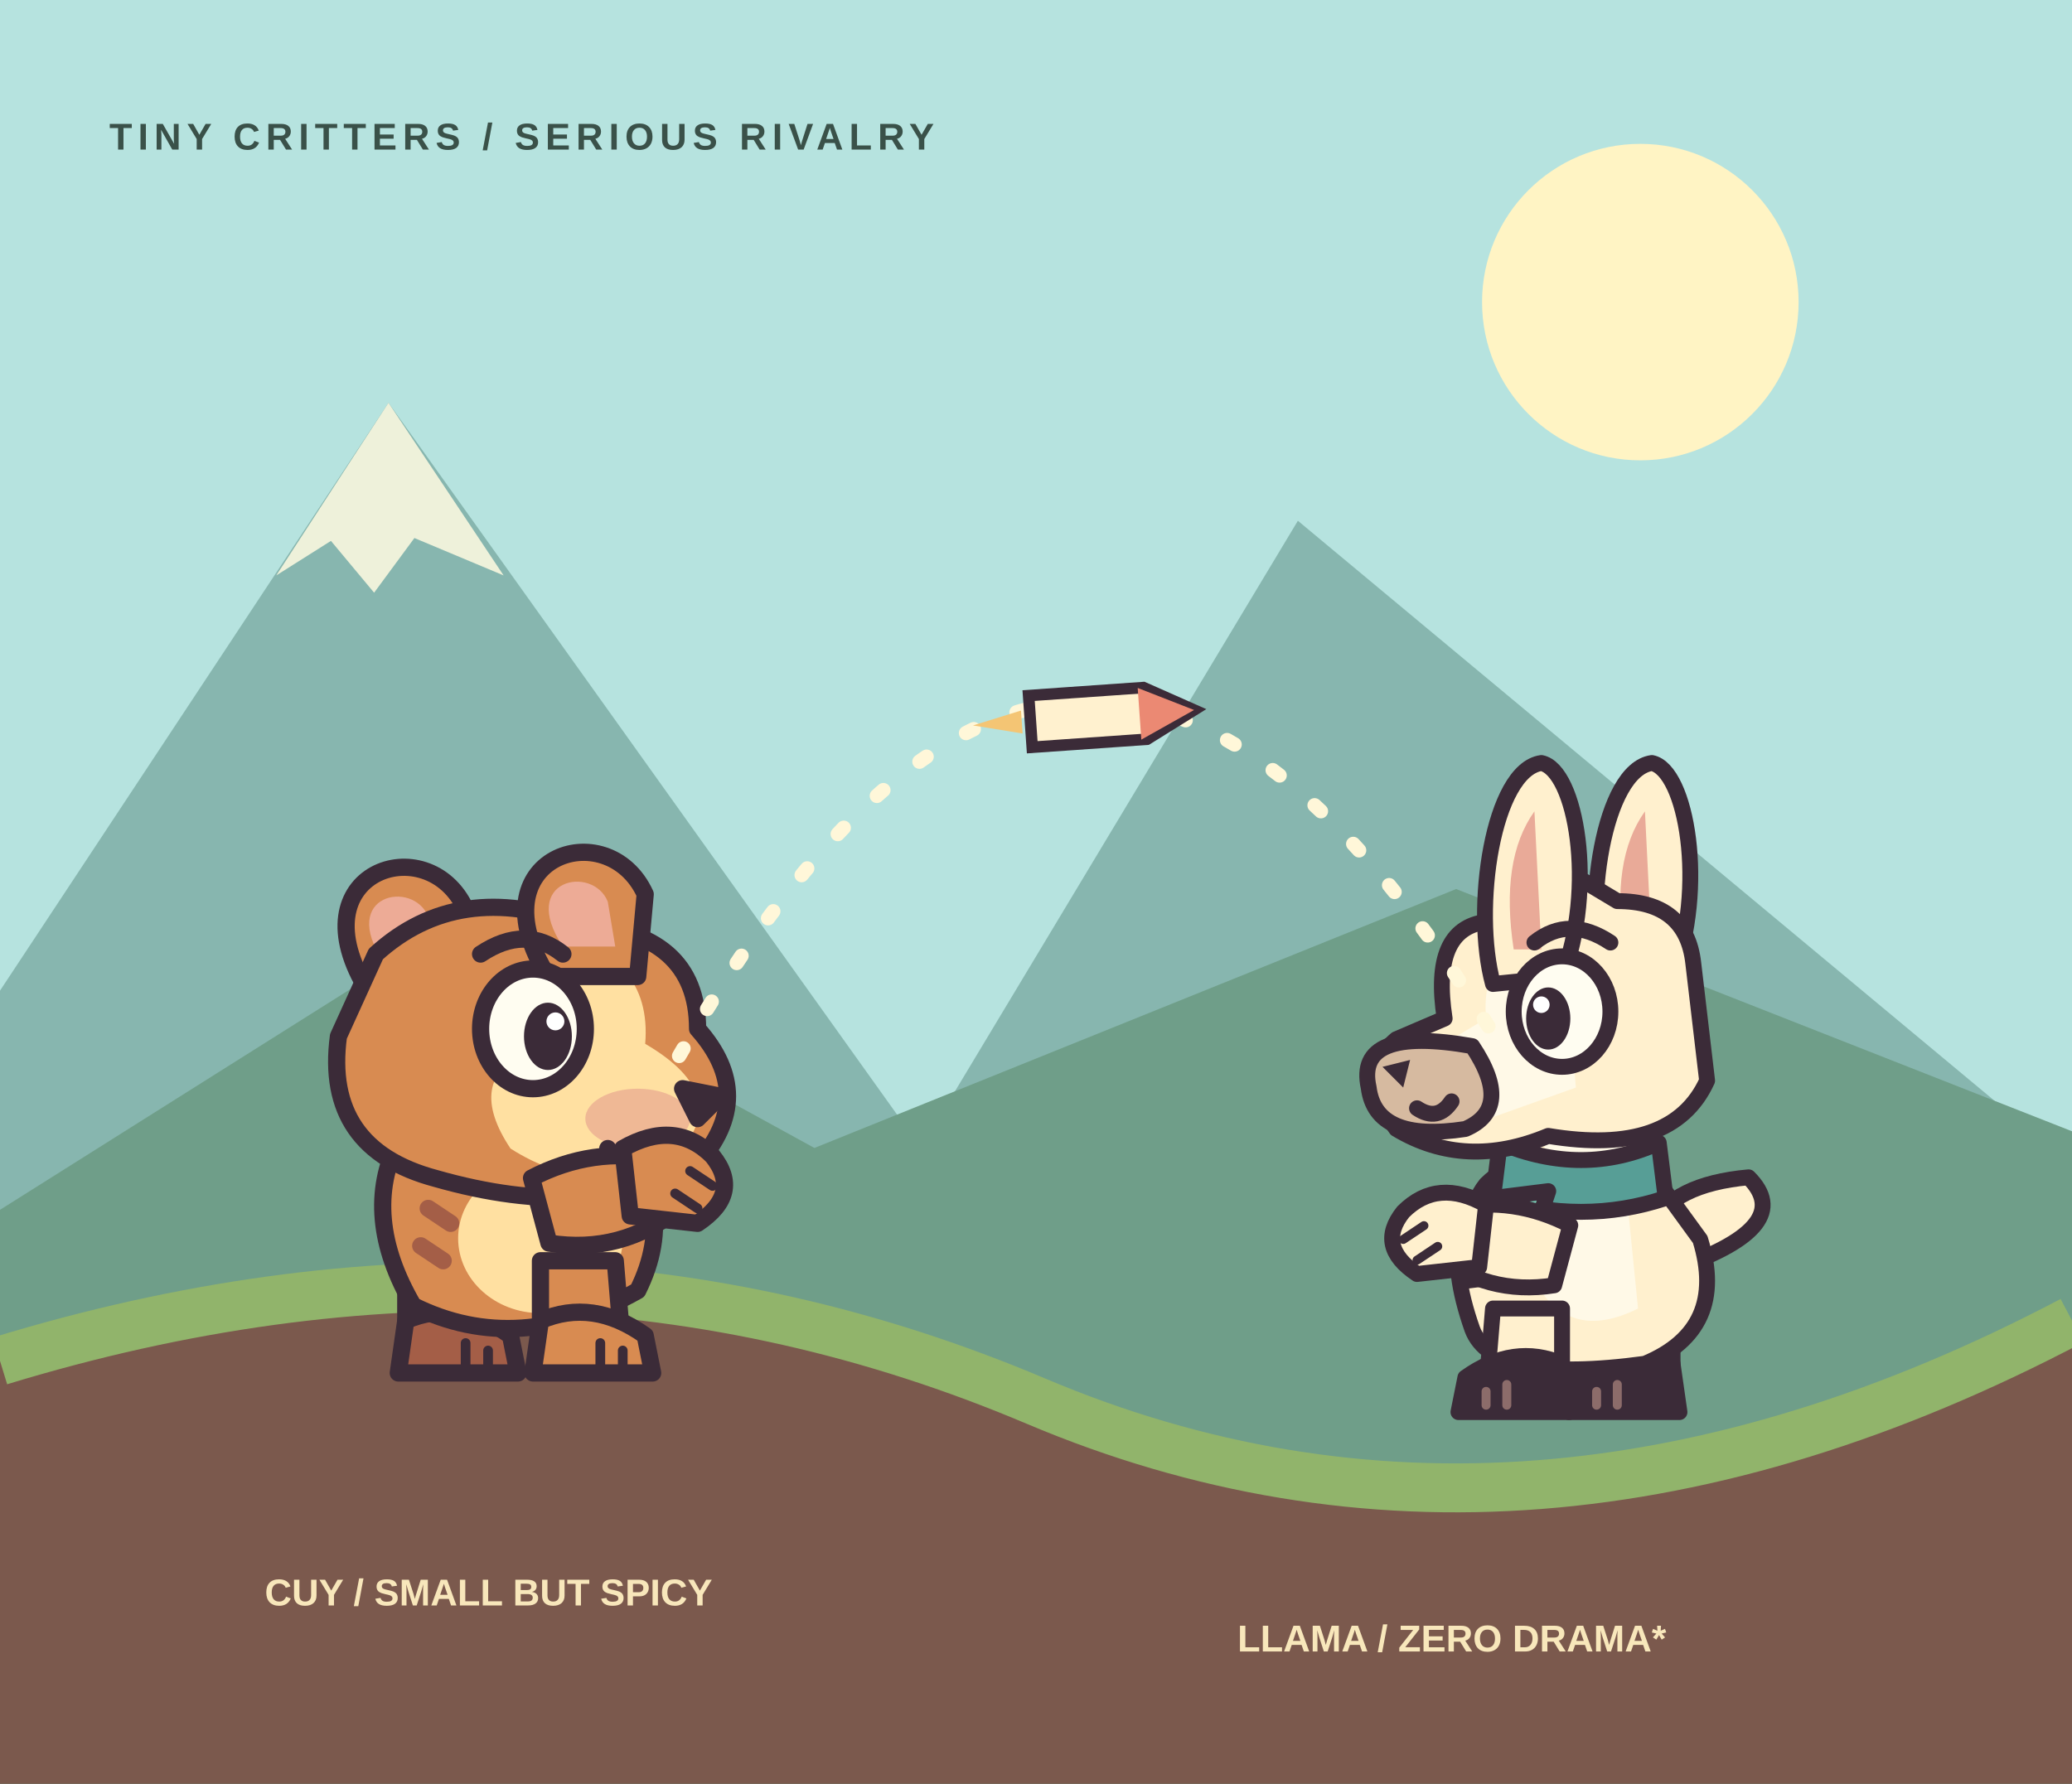
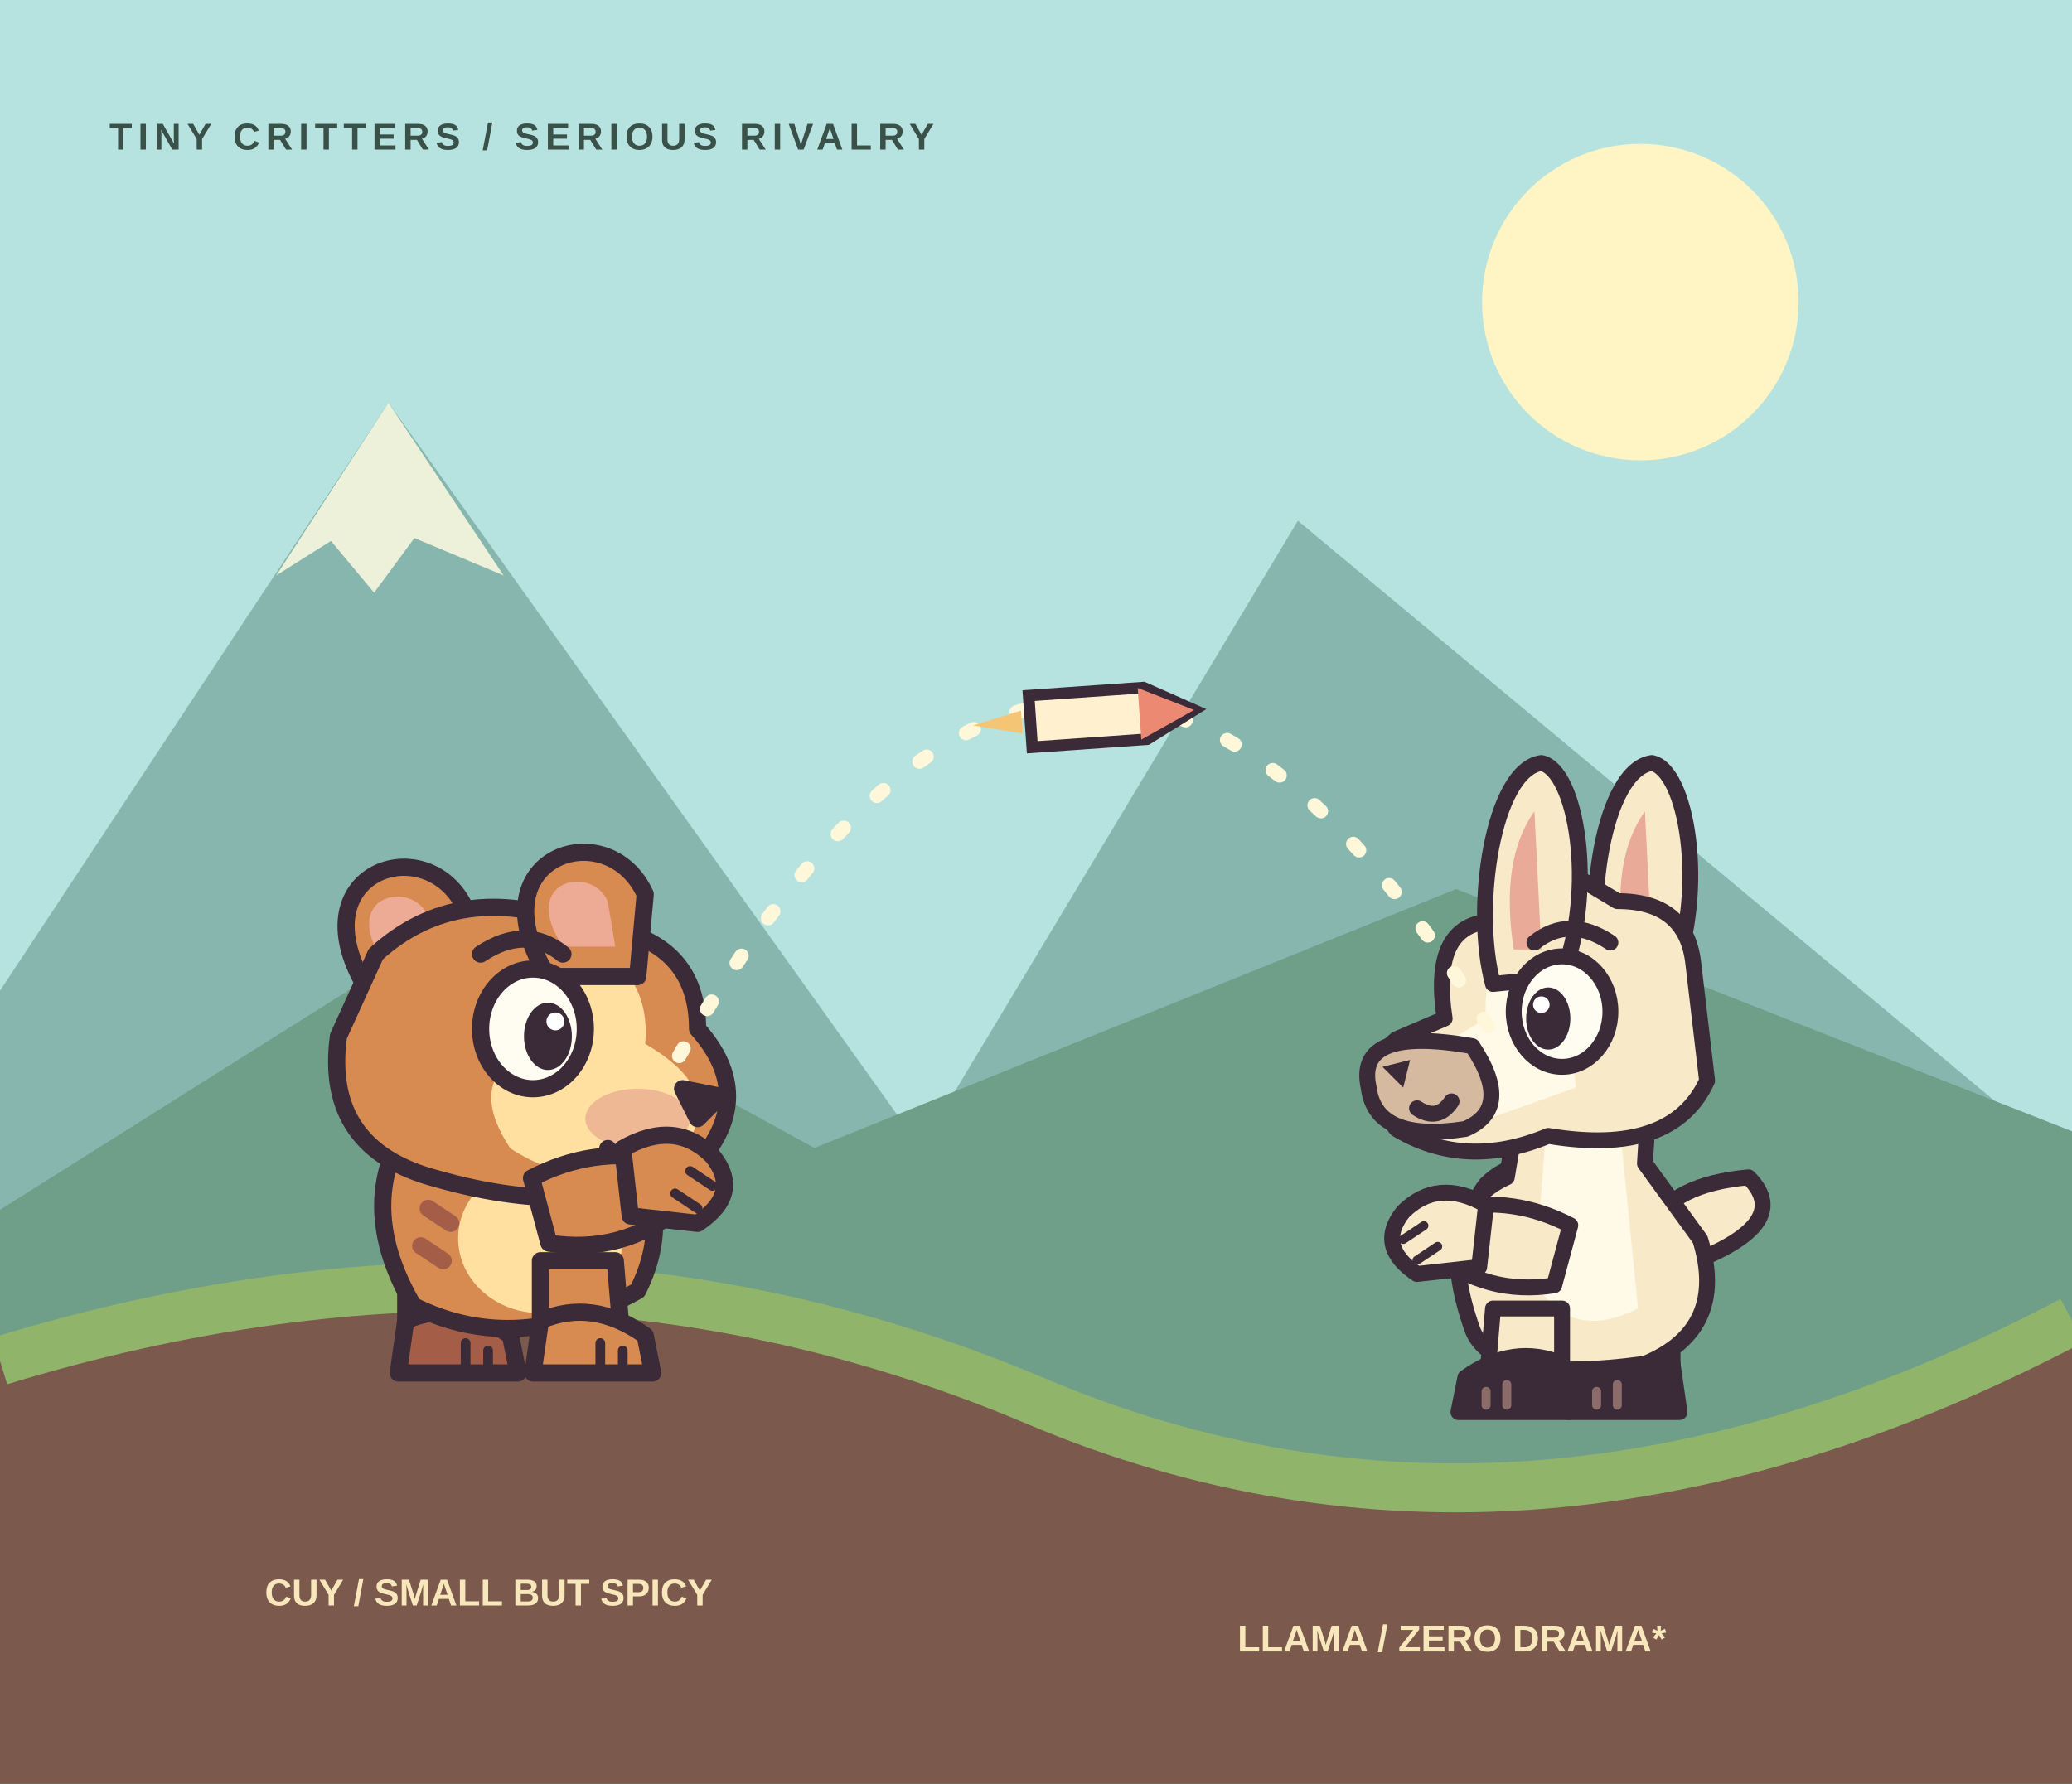
<svg xmlns="http://www.w3.org/2000/svg" width="720" height="620" viewBox="0 0 720 620">
  <rect width="720" height="620" fill="#b6e3df" />
  <circle cx="570" cy="105" r="55" fill="#fff4c4" />
  <path d="M-50 420L135 140L320 399L451 181L750 430V640H-50Z" fill="#87b6af" />
  <path d="M96 200L135 140L175 200L144 187L130 206L115 188Z" fill="#eef1da" />
  <path d="M-50 452L150 326L283 399L506 309L750 405V640H-50Z" fill="#6f9e89" />
  <path d="M0 473Q190 415 360 487T720 459V620H0Z" fill="#7b594d" />
  <path d="M0 473Q190 415 360 487T720 459" fill="none" stroke="#91b46b" stroke-width="17" />
  <g transform="translate(180 420) scale(2.6)">
    <g transform="translate(0 0) rotate(0)" />
    <g transform="translate(-10 10) rotate(0)">
      <g stroke="#3b2b38" stroke-width="2.3" stroke-linejoin="round" stroke-linecap="round">
        <path fill="#a45e47" d="M-5-3H5L6 9H-5Z" />
      </g>
    </g>
    <g transform="translate(-10 17) rotate(0)">
      <g stroke="#3b2b38" stroke-width="2.3" stroke-linejoin="round" stroke-linecap="round">
        <path fill="#a45e47" d="M-5-2Q2-5 9 0L10 5H-6Z" />
        <path stroke="#3b2b38" stroke-width="1.3" d="M3 1v3M6 2v2" />
      </g>
    </g>
    <g transform="translate(-6 -2) rotate(-25)">
      <g stroke="#3b2b38" stroke-width="2.3" stroke-linejoin="round" stroke-linecap="round">
        <path fill="#a45e47" d="M-3-5Q6-7 14-3L15 4Q6 8-3 4Z" />
      </g>
    </g>
    <g transform="translate(6 -8) rotate(0)">
      <g stroke="#3b2b38" stroke-width="2.3" stroke-linejoin="round" stroke-linecap="round">
        <path fill="#a45e47" d="M-4-4Q3-8 8-3Q12 2 6 6L-3 5Z" />
        <path fill="none" stroke-width="1.3" d="M3 2l3 2M5-1l3 2" />
      </g>
    </g>
    <g transform="translate(0 0) rotate(0)">
      <g stroke="#3b2b38" stroke-width="2.3" stroke-linejoin="round" stroke-linecap="round">
        <path fill="#d88b51" d="M-16-9Q-21 1-14 13Q0 20 16 11Q22-1 12-12Q0-19-16-9Z" />
        <ellipse fill="#ffe0a1" stroke="none" cx="3" cy="4" rx="11" ry="10" />
        <path stroke="#a45e47" d="M-12 0l3 2m-4 3 3 2" />
      </g>
    </g>
    <g transform="translate(8 10) rotate(0)">
      <g stroke="#3b2b38" stroke-width="2.3" stroke-linejoin="round" stroke-linecap="round">
        <path fill="#d88b51" d="M-5-3H5L6 9H-5Z" />
      </g>
    </g>
    <g transform="translate(8 17) rotate(0)">
      <g stroke="#3b2b38" stroke-width="2.3" stroke-linejoin="round" stroke-linecap="round">
        <path fill="#d88b51" d="M-5-2Q2-5 9 0L10 5H-6Z" />
        <path stroke="#3b2b38" stroke-width="1.3" d="M3 1v3M6 2v2" />
      </g>
    </g>
    <g transform="translate(0 -14)">
      <g transform="translate(-15 -20) rotate(0)">
        <g stroke="#3b2b38" stroke-width="2.3" stroke-linejoin="round" stroke-linecap="round">
          <path fill="#d88b51" d="M-5 5C-15-11 3-17 8-6L7 5Z" />
          <path fill="#edab96" stroke="none" d="M-3 1C-9-8 1-10 3-5L4 1Z" />
        </g>
      </g>
      <g transform="translate(0 0) rotate(0)">
        <g stroke="#3b2b38" stroke-width="2.3" stroke-linejoin="round" stroke-linecap="round">
          <path fill="#d88b51" d="M-19-20Q-8-30 8-24Q24-23 24-10Q32-1 24 8Q10 16-11 10Q-26 6-24-9Z" />
          <path fill="#ffe0a1" stroke="none" d="M4-23Q18-20 17-8Q29-1 21 7Q10 13-1 6Q-7-3 1-7Z" />
          <ellipse fill="#efb895" stroke="none" cx="16" cy="2" rx="7" ry="4" />
          <path fill="#3b2b38" d="M22-2l5 1-3 3Z" />
          <path fill="none" d="M20 7q-5 3-8-1" />
          <path fill="#fff9e7" stroke-width="1.2" d="M14 7h5v5h-5z" />
        </g>
      </g>
      <g transform="translate(9 -22) rotate(0)">
        <g stroke="#3b2b38" stroke-width="2.3" stroke-linejoin="round" stroke-linecap="round">
          <path fill="#d88b51" d="M-5 5C-15-11 3-17 8-6L7 5Z" />
          <path fill="#edab96" stroke="none" d="M-3 1C-9-8 1-10 3-5L4 1Z" />
        </g>
      </g>
      <g transform="translate(0 0) rotate(0)">
        <g stroke="#3b2b38" stroke-width="2.3" stroke-linejoin="round" stroke-linecap="round">
          <ellipse fill="#fffdf1" cx="2" cy="-10" rx="7" ry="8" />
          <ellipse fill="#3b2b38" stroke="none" cx="4" cy="-9" rx="3.2" ry="4.5" />
          <circle fill="white" stroke="none" cx="5" cy="-11" r="1.2" />
          <path fill="none" d="M-5-20q6-4 11 0" />
        </g>
      </g>
    </g>
    <g transform="translate(6 0) rotate(-15)">
      <g stroke="#3b2b38" stroke-width="2.3" stroke-linejoin="round" stroke-linecap="round">
        <path fill="#d88b51" d="M-3-5Q6-7 14-3L15 4Q6 8-3 4Z" />
      </g>
    </g>
    <g transform="translate(18 -4) rotate(0)">
      <g stroke="#3b2b38" stroke-width="2.3" stroke-linejoin="round" stroke-linecap="round">
        <path fill="#d88b51" d="M-4-4Q3-8 8-3Q12 2 6 6L-3 5Z" />
        <path fill="none" stroke-width="1.3" d="M3 2l3 2M5-1l3 2" />
      </g>
    </g>
  </g>
  <g transform="translate(550 438) scale(-2.4 2.4)">
    <g transform="translate(0 0) rotate(0)">
      <g stroke="#3b2b38" stroke-width="2.3" stroke-linejoin="round" stroke-linecap="round">
-         <path fill="#fff0ce" d="M-14 1Q-31-5-24-12Q-13-11-10-5Z" />
+         <path fill="#f8e9c9" d="M-14 1Q-31-5-24-12Q-13-11-10-5Z" />
      </g>
    </g>
    <g transform="translate(-8 10) rotate(0)">
      <g stroke="#3b2b38" stroke-width="2.3" stroke-linejoin="round" stroke-linecap="round">
        <path fill="#d6baa0" d="M-5-3H5L6 9H-5Z" />
      </g>
    </g>
    <g transform="translate(-8 17) rotate(0)">
      <g stroke="#3b2b38" stroke-width="2.3" stroke-linejoin="round" stroke-linecap="round">
        <path fill="#3b2b38" d="M-5-2Q2-5 9 0L10 5H-6Z" />
        <path stroke="#8c6c6a" stroke-width="1.3" d="M3 1v3M6 2v2" />
      </g>
    </g>
    <g transform="translate(-6 -3) rotate(-25)">
      <g stroke="#3b2b38" stroke-width="2.3" stroke-linejoin="round" stroke-linecap="round">
        <path fill="#d6baa0" d="M-3-5Q6-7 14-3L15 4Q6 8-3 4Z" />
      </g>
    </g>
    <g transform="translate(6 -8) rotate(0)">
      <g stroke="#3b2b38" stroke-width="2.3" stroke-linejoin="round" stroke-linecap="round">
        <path fill="#d6baa0" d="M-4-4Q3-8 8-3Q12 2 6 6L-3 5Z" />
        <path fill="none" stroke-width="1.3" d="M3 2l3 2M5-1l3 2" />
      </g>
    </g>
    <g transform="translate(0 0) rotate(0)">
      <g stroke="#3b2b38" stroke-width="2.3" stroke-linejoin="round" stroke-linecap="round">
-         <path fill="#fff0ce" d="M-10-30L8-30L11-12Q22-7 16 10Q13 18-9 15Q-21 10-17-3L-9-14Z" />
+         <path fill="#f8e9c9" d="M-10-30L8-30L11-12Q22-7 16 10Q13 18-9 15Q-21 10-17-3L-9-14Z" />
        <path fill="#fff9e7" stroke="none" d="M-5-23H5L7 3Q2 12-8 7Z" />
-         <path fill="#579e96" d="M-11-17Q0-12 12-17L13-9Q0-5-12-9Z" />
-         <path fill="#78c5b1" d="M5-10L13-9L17 3L9 2Z" />
      </g>
    </g>
    <g transform="translate(8 10) rotate(0)">
      <g stroke="#3b2b38" stroke-width="2.3" stroke-linejoin="round" stroke-linecap="round">
-         <path fill="#fff0ce" d="M-5-3H5L6 9H-5Z" />
+         <path fill="#f8e9c9" d="M-5-3H5L6 9H-5Z" />
      </g>
    </g>
    <g transform="translate(8 17) rotate(0)">
      <g stroke="#3b2b38" stroke-width="2.3" stroke-linejoin="round" stroke-linecap="round">
        <path fill="#3b2b38" d="M-5-2Q2-5 9 0L10 5H-6Z" />
        <path stroke="#8c6c6a" stroke-width="1.3" d="M3 1v3M6 2v2" />
      </g>
    </g>
    <g transform="translate(1 -26)">
      <g transform="translate(-9 -19) rotate(0)">
        <g stroke="#3b2b38" stroke-width="2.3" stroke-linejoin="round" stroke-linecap="round">
-           <path fill="#fff0ce" d="M-5 4C-10-9-7-26-2-27C5-26 8-6 5 5Z" />
+           <path fill="#f8e9c9" d="M-5 4C-10-9-7-26-2-27C5-26 8-6 5 5Z" />
          <path stroke="none" fill="#e9aa98" d="M-1-20Q4-13 2 0L-2 0Z" />
        </g>
      </g>
      <g transform="translate(0 0) rotate(0)">
        <g stroke="#3b2b38" stroke-width="2.3" stroke-linejoin="round" stroke-linecap="round">
-           <path fill="#fff0ce" d="M-17-17Q-16-26-6-26L-1-29L5-26L10-28L13-23Q21-22 19-9L26-6Q32-1 26 7Q16 13 4 8Q-14 11-19 0Z" />
+           <path fill="#f8e9c9" d="M-17-17Q-16-26-6-26L-1-29L5-26L10-28L13-23Q21-22 19-9L26-6Q32-1 26 7Q16 13 4 8Q-14 11-19 0Z" />
          <path fill="#fff9e7" stroke="none" d="M2-22Q14-20 13-9L23-3Q25 5 14 6L0 1Z" />
          <path fill="#d6baa0" d="M15-5Q32-8 30 1Q29 9 16 7Q9 4 15-5Z" />
          <path fill="#3b2b38" stroke="none" d="M24-3l4 1-3 3Z" />
          <path fill="none" d="M18 3q2 3 5 1" />
        </g>
      </g>
      <g transform="translate(7 -19) rotate(0)">
        <g stroke="#3b2b38" stroke-width="2.3" stroke-linejoin="round" stroke-linecap="round">
-           <path fill="#fff0ce" d="M-5 4C-10-9-7-26-2-27C5-26 8-6 5 5Z" />
+           <path fill="#f8e9c9" d="M-5 4C-10-9-7-26-2-27C5-26 8-6 5 5Z" />
          <path stroke="none" fill="#e9aa98" d="M-1-20Q4-13 2 0L-2 0Z" />
        </g>
      </g>
      <g transform="translate(0 0) rotate(0)">
        <g stroke="#3b2b38" stroke-width="2.3" stroke-linejoin="round" stroke-linecap="round">
          <ellipse fill="#fffdf1" cx="2" cy="-10" rx="7" ry="8" />
          <ellipse fill="#3b2b38" stroke="none" cx="4" cy="-9" rx="3.2" ry="4.5" />
          <circle fill="white" stroke="none" cx="5" cy="-11" r="1.2" />
          <path fill="none" d="M-5-20q6-4 11 0" />
        </g>
      </g>
    </g>
    <g transform="translate(6 -1) rotate(-15)">
      <g stroke="#3b2b38" stroke-width="2.3" stroke-linejoin="round" stroke-linecap="round">
-         <path fill="#fff0ce" d="M-3-5Q6-7 14-3L15 4Q6 8-3 4Z" />
+         <path fill="#f8e9c9" d="M-3-5Q6-7 14-3L15 4Q6 8-3 4Z" />
      </g>
    </g>
    <g transform="translate(18 -4) rotate(0)">
      <g stroke="#3b2b38" stroke-width="2.3" stroke-linejoin="round" stroke-linecap="round">
-         <path fill="#fff0ce" d="M-4-4Q3-8 8-3Q12 2 6 6L-3 5Z" />
+         <path fill="#f8e9c9" d="M-4-4Q3-8 8-3Q12 2 6 6L-3 5Z" />
        <path fill="none" stroke-width="1.3" d="M3 2l3 2M5-1l3 2" />
      </g>
    </g>
  </g>
  <path d="M236 367Q375 125 518 358" fill="none" stroke="#fff7d9" stroke-width="5" stroke-dasharray="3 16" stroke-linecap="round" />
  <g transform="translate(383 249) rotate(-4)">
    <path d="M-25-9H15L32 0L15 9H-25Z" fill="#fff1cf" stroke="#3b2b38" stroke-width="4" />
    <path d="M13-9L32 0L13 9Z" fill="#eb8973" />
    <path d="M-28-4L-45 0L-28 4" fill="#f4c574" />
  </g>
  <text x="38" y="52" font-family="Arial" font-size="13" font-weight="bold" letter-spacing="2" fill="#3a5149">TINY CRITTERS / SERIOUS RIVALRY</text>
  <g font-family="Arial" font-size="13" font-weight="bold" fill="#f8e7bb">
    <text x="92" y="558">CUY / SMALL BUT SPICY</text>
    <text x="430" y="574">LLAMA / ZERO DRAMA*</text>
  </g>
</svg>
